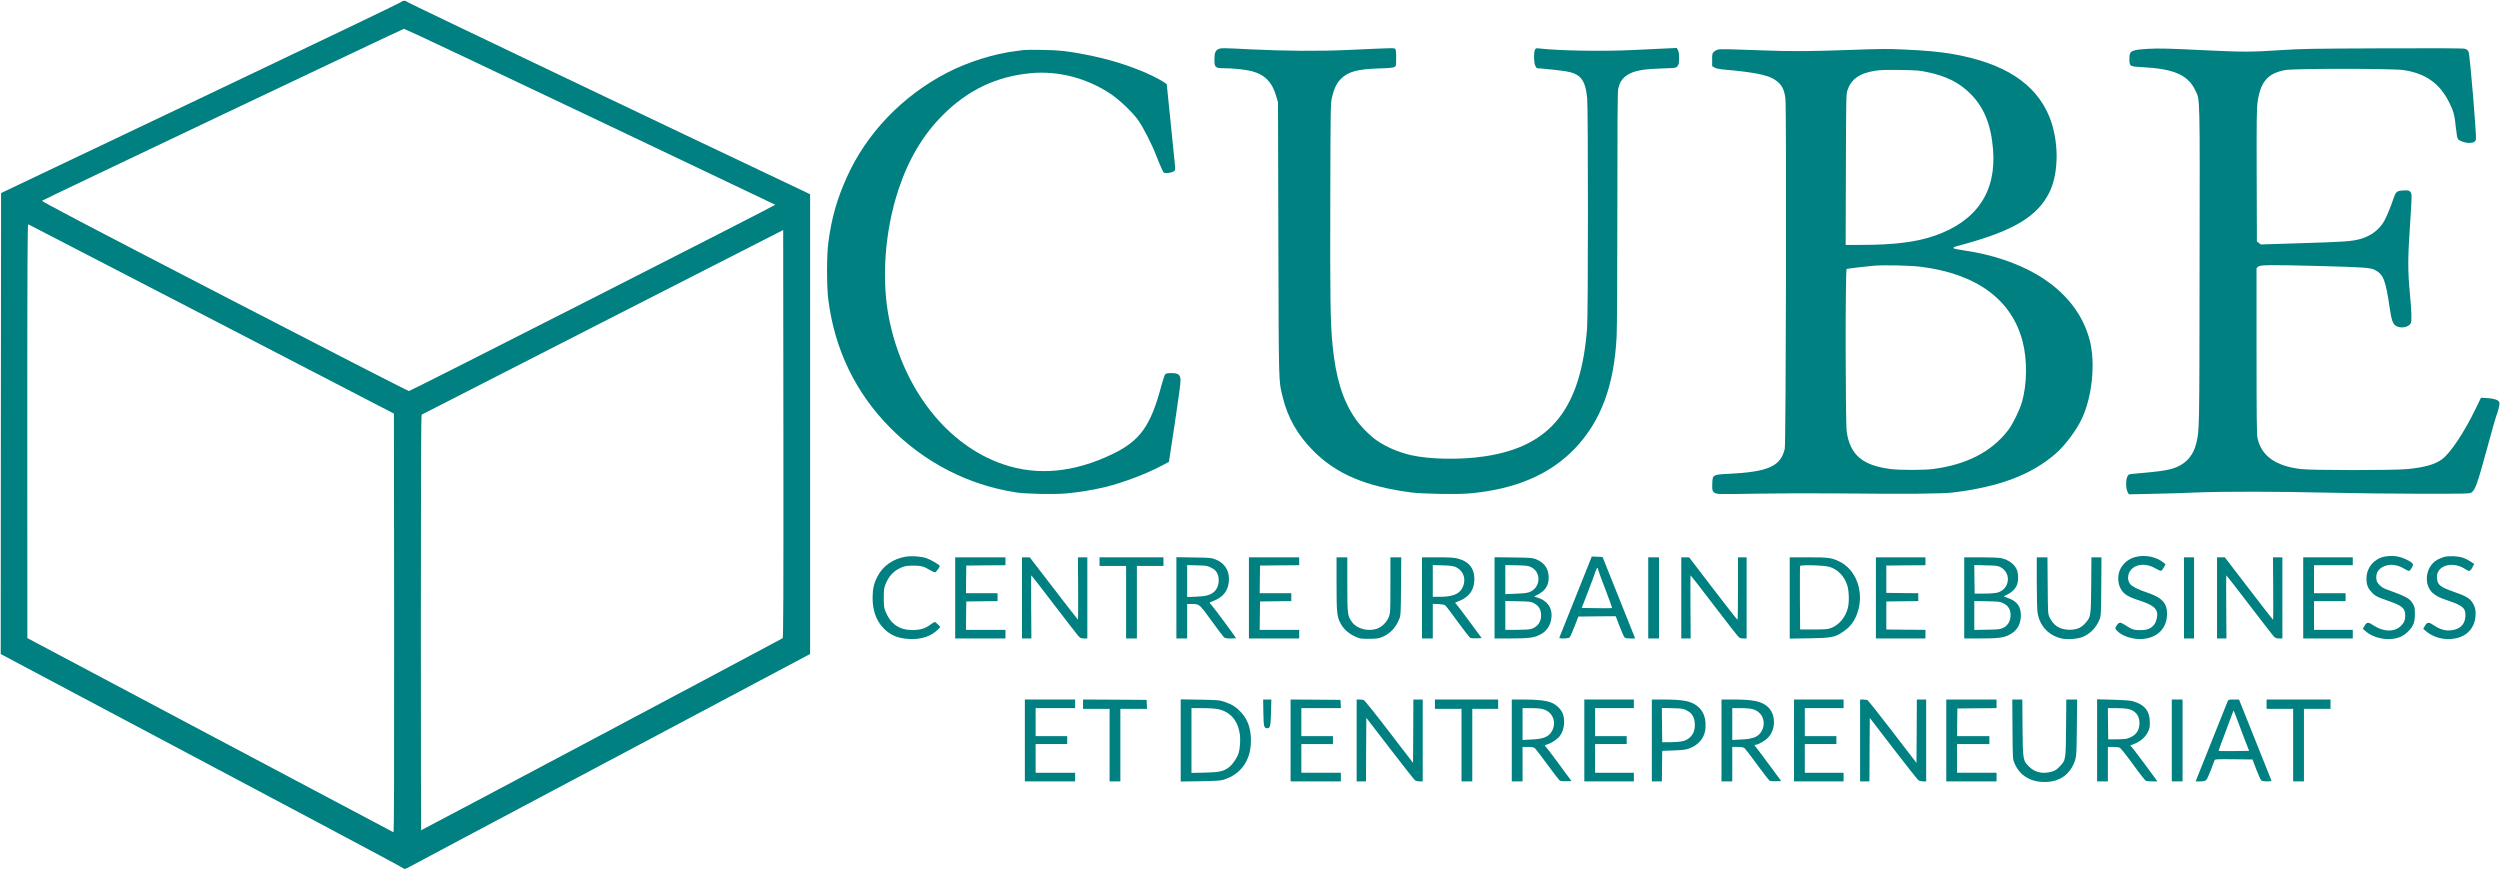
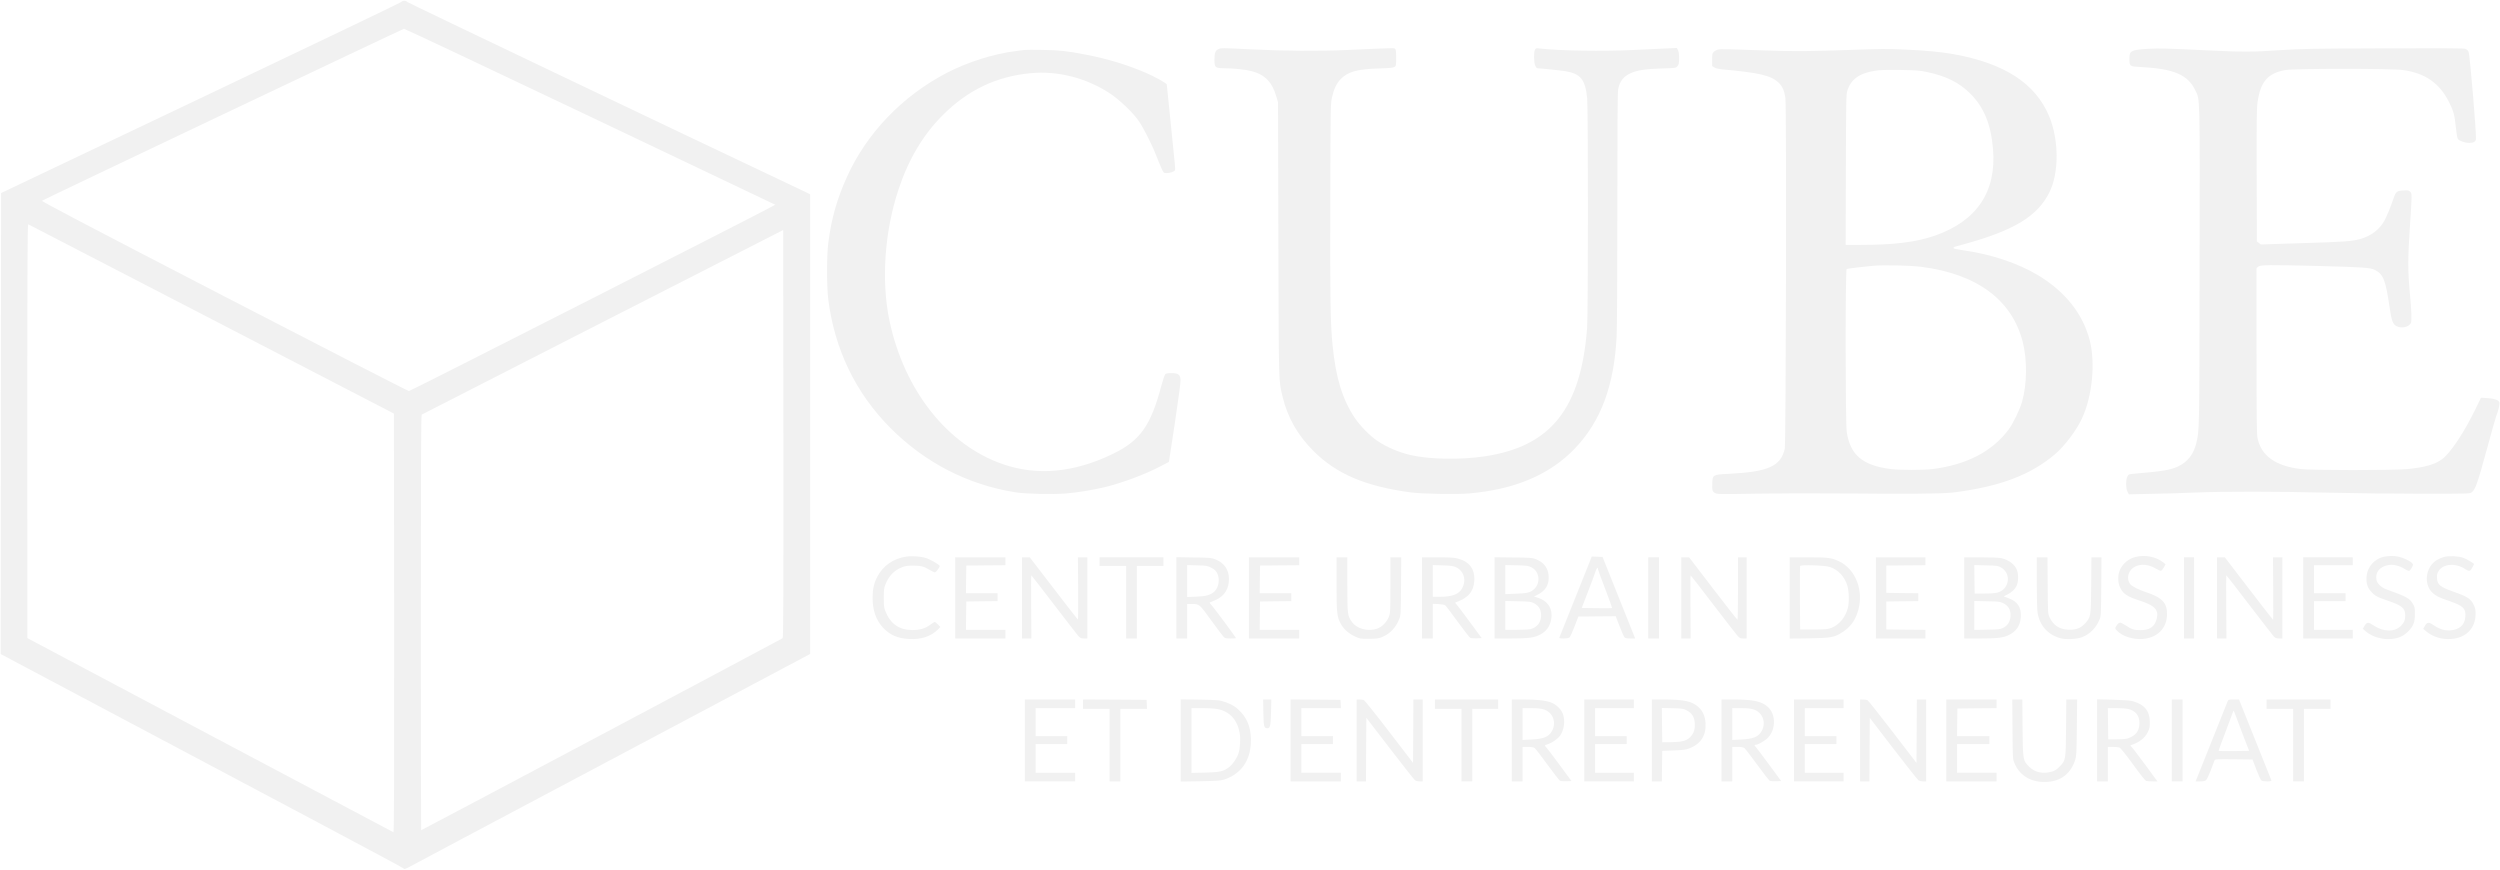
<svg xmlns="http://www.w3.org/2000/svg" version="1.0" width="3481pt" height="1211pt" viewBox="0 0 3481 1211" preserveAspectRatio="xMidYMid meet">
-   <g transform="translate(0,1211) scale(0.1,-0.1)" fill="#008080" stroke="none">
+   <g transform="translate(0,1211) scale(0.1,-0.1)" fill="#f1f1f1" stroke="none">
    <path d="M5585 12081 c-11 -11 -1269 -613 -2795 -1339 l-2775 -1320 -3 -3209 -2 -3210 1682 -893 c926 -491 2187 -1161 2803 -1488 616 -327 1122 -599 1123 -603 6 -16 30 -9 99 29 37 21 1304 695 2816 1497 l2747 1459 0 3200 0 3201 -97 47 c-1889 894 -5494 2615 -5509 2629 -26 24 -64 24 -89 0z m2633 -1595 c1415 -673 2575 -1225 2577 -1227 7 -8 -5079 -2594 -5101 -2594 -13 0 -1172 594 -2574 1320 -1919 993 -2546 1322 -2535 1330 38 25 5023 2393 5040 2394 11 1 1178 -550 2593 -1223z m-5273 -2819 l2540 -1316 3 -2916 c1 -2267 -1 -2916 -10 -2913 -7 3 -1156 612 -2555 1354 l-2542 1349 -1 2884 c0 2302 3 2882 13 2878 6 -2 1155 -597 2552 -1320z m7953 -4443 c-12 -11 -5025 -2674 -5034 -2674 -2 0 -4 1300 -4 2889 0 2218 3 2892 12 2898 6 4 1142 584 2522 1289 l2511 1281 3 -2836 c2 -2260 -1 -2838 -10 -2847z" />
    <path d="M16965 11426 c-42 -18 -55 -53 -55 -147 0 -108 11 -118 130 -119 132 0 307 -19 390 -41 185 -50 286 -155 343 -358 l22 -76 5 -1910 c6 -2071 3 -1954 59 -2189 69 -289 208 -534 431 -757 317 -318 723 -491 1352 -575 160 -21 631 -30 810 -15 642 55 1131 263 1479 629 361 379 544 873 579 1557 6 116 10 867 10 1791 0 1105 3 1608 11 1649 21 112 72 179 174 226 85 40 210 59 435 66 195 6 195 6 217 32 19 22 22 38 23 109 0 57 -5 93 -16 114 l-16 30 -136 -6 c-75 -4 -285 -14 -467 -22 -417 -21 -1032 -11 -1311 21 -47 6 -51 4 -62 -20 -18 -40 -15 -178 5 -220 9 -19 21 -35 27 -35 35 0 342 -32 396 -42 209 -35 274 -117 300 -377 14 -144 14 -3007 -1 -3195 -85 -1126 -505 -1653 -1426 -1790 -339 -51 -770 -43 -1033 18 -166 39 -335 111 -464 199 -100 67 -242 212 -312 318 -172 258 -264 557 -309 1009 -31 307 -36 665 -32 2025 3 1311 4 1342 24 1431 27 118 65 197 123 255 102 102 228 136 530 146 146 4 201 10 218 21 21 13 22 21 22 127 0 87 -3 115 -15 125 -16 13 -4 14 -665 -16 -400 -18 -859 -15 -1370 10 -370 19 -387 19 -425 2z" />
    <path d="M29910 11430 c-240 -15 -260 -26 -260 -137 0 -107 2 -109 167 -117 451 -23 648 -108 750 -323 67 -140 64 -6 60 -2449 -3 -2344 -2 -2279 -47 -2469 -36 -150 -122 -259 -253 -320 -105 -49 -210 -67 -610 -101 -74 -6 -79 -8 -95 -38 -24 -44 -23 -169 2 -215 l18 -34 327 7 c179 3 448 11 596 18 390 16 1148 15 1855 -2 338 -8 920 -15 1292 -15 666 0 677 0 704 20 51 39 81 124 210 596 69 255 130 469 134 474 5 6 17 46 29 89 14 58 17 85 10 99 -16 30 -77 49 -169 54 l-85 5 -72 -149 c-160 -331 -352 -621 -471 -708 -99 -73 -247 -114 -487 -137 -201 -18 -1328 -18 -1480 1 -352 43 -548 184 -601 429 -11 56 -14 265 -14 1218 l0 1151 21 19 c30 27 148 28 864 10 599 -16 700 -23 759 -53 123 -62 152 -135 210 -530 27 -182 44 -229 97 -255 67 -35 168 -13 197 42 15 29 11 168 -13 415 -29 305 -29 489 -1 907 32 476 32 482 5 509 -18 18 -30 21 -94 17 -90 -4 -106 -17 -136 -107 -37 -111 -99 -263 -132 -320 -68 -120 -190 -211 -337 -250 -119 -32 -220 -39 -817 -57 l-563 -18 -27 21 -28 20 -3 919 c-2 786 0 934 13 1026 41 283 144 400 389 443 130 22 1472 22 1635 0 311 -44 510 -183 643 -450 61 -121 77 -181 92 -338 10 -96 20 -157 30 -172 18 -27 98 -55 157 -55 59 0 86 15 94 50 10 48 -84 1178 -102 1217 -11 24 -26 36 -52 44 -25 7 -364 9 -1141 6 -990 -4 -1138 -6 -1425 -25 -395 -27 -526 -27 -1025 -3 -524 26 -683 30 -820 21z" />
    <path d="M23922 11420 c-18 -4 -44 -18 -58 -31 -22 -21 -24 -30 -24 -111 l0 -88 32 -20 c18 -11 59 -21 97 -25 526 -47 685 -84 794 -184 56 -52 83 -113 97 -221 17 -130 8 -4805 -9 -4879 -57 -245 -232 -322 -788 -349 -211 -10 -217 -14 -221 -128 -4 -102 1 -120 40 -140 30 -16 78 -16 573 -8 297 5 781 7 1075 4 1060 -10 1510 -6 1670 13 642 80 1077 244 1417 535 133 114 298 333 373 497 142 306 188 766 109 1080 -95 374 -343 687 -727 916 -277 165 -646 288 -1019 341 -104 15 -153 26 -153 34 0 7 8 15 18 18 9 3 76 21 147 41 681 188 1005 386 1169 713 138 274 136 735 -3 1067 -191 454 -621 733 -1326 860 -185 33 -387 52 -702 66 -216 10 -333 9 -708 -5 -574 -21 -855 -23 -1235 -8 -477 18 -602 21 -638 12z m2915 -314 c263 -56 441 -145 594 -296 193 -191 291 -429 320 -778 49 -590 -224 -997 -806 -1202 -259 -91 -570 -130 -1038 -130 l-208 0 3 1048 c3 978 4 1051 21 1102 52 158 167 240 386 275 63 11 155 13 346 11 233 -4 273 -7 382 -30z m-88 -2711 c779 -99 1267 -461 1416 -1048 64 -255 60 -586 -11 -835 -30 -106 -127 -306 -189 -387 -229 -303 -581 -486 -1055 -546 -124 -16 -458 -16 -584 0 -391 50 -563 195 -612 516 -19 126 -21 2263 -1 2270 19 6 260 35 377 45 147 12 512 4 659 -15z" />
    <path d="M14260 11414 c-14 -2 -65 -9 -115 -15 -304 -37 -672 -153 -961 -303 -622 -324 -1118 -841 -1394 -1456 -136 -302 -213 -572 -256 -905 -24 -179 -24 -607 -1 -794 87 -693 379 -1300 862 -1787 481 -485 1083 -795 1745 -899 143 -23 521 -31 703 -16 172 15 385 50 553 91 246 61 578 187 789 301 l91 48 83 543 c50 329 81 564 79 597 -4 75 -32 96 -128 96 -49 0 -74 -4 -85 -16 -8 -8 -31 -75 -51 -148 -150 -572 -298 -778 -689 -966 -535 -256 -1041 -303 -1519 -139 -771 264 -1375 1027 -1580 1994 -118 555 -70 1248 126 1835 139 418 342 759 613 1030 350 351 745 540 1225 586 383 36 782 -67 1114 -288 118 -79 294 -245 378 -358 67 -89 195 -340 258 -503 23 -59 55 -137 72 -174 30 -66 32 -68 67 -68 52 0 109 18 120 38 5 10 5 45 0 82 -5 36 -31 299 -59 585 -28 286 -53 525 -54 530 -6 18 -170 109 -291 161 -266 114 -535 195 -840 254 -257 50 -367 62 -600 65 -126 2 -241 2 -255 -1z" />
    <path d="M12615 4359 c-177 -27 -319 -126 -398 -277 -48 -91 -67 -175 -67 -297 0 -171 47 -306 140 -409 98 -107 204 -154 366 -163 170 -10 305 35 404 132 l34 35 -34 35 c-19 19 -39 35 -45 35 -6 0 -35 -18 -64 -40 -69 -52 -143 -73 -251 -73 -181 2 -302 87 -371 261 -20 49 -23 75 -23 187 0 111 3 138 22 186 49 122 120 196 232 241 43 17 76 22 150 22 110 1 153 -10 234 -59 32 -19 65 -35 72 -35 18 0 76 79 68 92 -15 23 -133 90 -191 108 -77 24 -197 32 -278 19z" />
    <path d="M29731 4354 c-96 -26 -172 -90 -213 -179 -33 -73 -31 -182 5 -251 43 -85 96 -120 262 -174 176 -58 237 -100 251 -175 8 -46 -11 -122 -42 -163 -41 -53 -96 -76 -189 -76 -90 -1 -124 10 -207 66 -32 21 -66 38 -76 38 -20 0 -42 -21 -62 -59 -11 -21 -8 -27 20 -56 72 -75 223 -122 353 -112 207 16 337 147 341 342 3 160 -71 237 -294 310 -104 34 -195 80 -220 113 -43 54 -37 142 12 198 76 86 218 94 344 18 32 -19 65 -33 73 -32 9 2 27 23 40 47 l24 44 -29 24 c-98 81 -261 113 -393 77z" />
    <path d="M33203 4360 c-140 -28 -241 -141 -251 -281 -6 -90 11 -148 60 -203 53 -61 83 -78 238 -131 197 -67 240 -104 240 -203 0 -66 -13 -99 -58 -145 -87 -90 -243 -88 -380 3 -77 51 -94 51 -127 -2 l-25 -43 37 -33 c124 -109 343 -144 492 -77 74 34 150 110 177 180 14 36 19 75 19 140 0 80 -3 95 -28 137 -45 77 -84 99 -377 205 -60 22 -120 79 -129 123 -22 107 37 186 158 211 68 14 155 -5 228 -50 28 -17 57 -31 65 -31 8 0 26 20 39 44 23 44 23 45 4 66 -27 30 -131 78 -194 90 -62 12 -128 11 -188 0z" />
    <path d="M34030 4355 c-30 -9 -75 -28 -100 -43 -157 -96 -188 -337 -58 -458 44 -42 92 -65 233 -113 192 -66 230 -103 223 -216 -7 -114 -79 -181 -206 -192 -76 -7 -152 15 -228 67 -76 52 -95 51 -128 -2 l-25 -43 32 -28 c92 -82 223 -124 356 -114 209 14 341 150 341 350 0 58 -5 83 -26 125 -42 86 -86 114 -278 182 -189 66 -228 98 -233 188 -3 46 1 65 19 96 62 108 242 122 377 30 52 -35 67 -31 96 25 l25 49 -53 35 c-28 19 -74 42 -102 51 -72 24 -198 29 -265 11z" />
    <path d="M21941 3803 c-123 -307 -225 -564 -228 -570 -4 -10 12 -13 59 -13 36 0 71 6 81 13 9 6 41 75 70 152 l54 140 260 3 260 2 53 -137 c29 -76 60 -146 68 -155 12 -14 31 -18 83 -18 l67 0 -227 568 -227 567 -75 3 -75 3 -223 -558z m309 382 c0 -7 45 -131 101 -275 55 -144 98 -264 96 -266 -2 -3 -98 -3 -214 -2 l-209 3 83 215 c46 118 93 245 105 282 19 60 38 81 38 43z" />
    <path d="M13300 3785 l0 -565 350 0 350 0 0 60 0 60 -275 0 -275 0 2 198 3 197 218 3 217 2 0 55 0 55 -220 0 -220 0 2 193 3 192 273 3 272 2 0 55 0 55 -350 0 -350 0 0 -565z" />
    <path d="M14230 3785 l0 -565 65 0 66 0 -3 440 c-2 242 -1 440 2 439 3 0 145 -183 315 -406 171 -223 324 -421 341 -440 27 -28 38 -33 78 -33 l46 0 0 565 0 565 -65 0 -66 0 3 -435 c2 -239 0 -434 -3 -433 -4 2 -156 198 -339 436 l-332 432 -54 0 -54 0 0 -565z" />
    <path d="M15310 4290 l0 -60 185 0 185 0 0 -505 0 -505 75 0 75 0 0 505 0 505 185 0 185 0 0 60 0 60 -445 0 -445 0 0 -60z" />
    <path d="M16380 3786 l0 -566 75 0 75 0 0 240 0 240 64 0 c106 0 106 1 271 -228 83 -114 160 -217 172 -229 19 -20 32 -23 98 -23 41 0 75 2 75 5 0 9 -312 430 -343 462 -28 30 -29 33 -11 39 10 3 47 19 81 35 116 55 176 155 175 290 -1 127 -67 222 -188 270 -55 22 -75 24 -301 27 l-243 4 0 -566z m485 419 c46 -23 64 -40 82 -74 42 -80 24 -201 -38 -258 -53 -48 -116 -66 -251 -71 l-128 -5 0 223 0 222 139 -4 c130 -3 142 -5 196 -33z" />
    <path d="M17390 3785 l0 -565 350 0 350 0 0 60 0 60 -275 0 -275 0 2 198 3 197 218 3 217 2 0 55 0 55 -220 0 -220 0 2 193 3 192 273 3 272 2 0 55 0 55 -350 0 -350 0 0 -565z" />
    <path d="M18610 3983 c0 -404 6 -462 57 -555 41 -76 107 -136 193 -177 74 -35 77 -36 200 -36 105 1 134 4 180 23 112 45 193 129 242 250 22 56 23 66 26 460 l3 402 -75 0 -76 0 0 -385 c0 -368 -1 -387 -21 -442 -29 -76 -97 -144 -168 -168 -125 -41 -279 0 -345 93 -64 89 -65 98 -66 520 l0 382 -75 0 -75 0 0 -367z" />
    <path d="M19800 3785 l0 -565 75 0 75 0 0 241 0 241 78 -3 c49 -3 85 -9 96 -18 10 -8 88 -111 173 -228 85 -117 164 -218 174 -224 11 -5 51 -9 89 -7 l71 3 -162 220 c-89 121 -173 232 -187 247 -24 26 -24 28 -6 34 166 57 243 148 252 295 10 166 -68 271 -234 313 -47 12 -114 16 -278 16 l-216 0 0 -565z m465 431 c117 -50 158 -181 93 -299 -45 -82 -140 -117 -314 -117 l-94 0 0 221 0 221 138 -4 c100 -3 148 -9 177 -22z" />
    <path d="M20810 3786 l0 -566 228 0 c252 0 329 11 413 57 99 53 152 148 153 269 0 115 -69 202 -190 241 l-55 17 48 24 c107 54 157 128 157 237 1 125 -58 210 -178 259 -46 19 -75 21 -313 24 l-263 3 0 -565z m515 424 c114 -59 130 -220 32 -307 -51 -45 -91 -54 -254 -60 l-143 -6 0 203 0 202 158 -3 c145 -4 161 -6 207 -29z m32 -498 c65 -34 97 -82 101 -156 6 -102 -48 -179 -147 -206 -20 -5 -107 -10 -193 -10 l-158 0 0 201 0 201 178 -4 c159 -3 181 -6 219 -26z" />
    <path d="M22950 3785 l0 -565 75 0 75 0 0 565 0 565 -75 0 -75 0 0 -565z" />
    <path d="M23410 3785 l0 -565 65 0 66 0 -3 440 c-2 242 -1 440 2 439 3 0 145 -183 315 -406 171 -223 324 -421 341 -439 27 -29 38 -34 78 -34 l46 0 0 565 0 565 -60 0 -60 0 0 -435 c0 -239 -3 -435 -7 -435 -5 1 -158 196 -341 435 l-333 435 -55 0 -54 0 0 -565z" />
    <path d="M24920 3784 l0 -566 273 4 c308 5 350 13 463 87 106 69 167 149 209 275 95 282 -19 597 -258 710 -106 50 -150 56 -432 56 l-255 0 0 -566z m557 432 c114 -36 205 -131 244 -256 25 -78 29 -227 10 -310 -31 -129 -119 -238 -229 -282 -52 -20 -74 -22 -247 -23 l-190 0 -3 435 c-1 239 0 441 3 449 8 20 340 10 412 -13z" />
    <path d="M26120 3785 l0 -565 345 0 345 0 0 60 0 60 -272 2 -273 3 0 195 0 195 223 3 222 2 0 55 0 55 -222 2 -223 3 0 190 0 190 273 3 272 2 0 55 0 55 -345 0 -345 0 0 -565z" />
    <path d="M27350 3785 l0 -565 218 0 c241 0 320 9 397 45 110 52 166 135 173 255 8 135 -47 217 -175 262 -32 11 -59 21 -61 23 -2 2 16 12 40 23 60 26 113 74 137 126 24 48 28 145 9 207 -25 84 -114 154 -226 178 -30 6 -151 11 -282 11 l-230 0 0 -565z m510 425 c150 -84 122 -303 -46 -351 -31 -8 -99 -14 -184 -14 l-135 0 -3 199 -2 198 162 -4 c151 -3 166 -5 208 -28z m33 -499 c70 -34 102 -87 102 -165 0 -83 -36 -145 -102 -178 -44 -21 -63 -23 -225 -26 l-178 -3 0 201 0 202 178 -4 c162 -3 181 -5 225 -27z" />
    <path d="M28360 3998 c0 -195 5 -382 11 -418 28 -177 141 -306 313 -355 81 -24 228 -16 309 14 107 41 193 129 241 245 20 48 21 72 24 459 l3 407 -70 0 -70 0 -3 -387 c-4 -441 -5 -444 -84 -532 -62 -69 -130 -94 -239 -89 -123 7 -206 63 -257 173 -23 49 -23 57 -26 443 l-3 392 -75 0 -74 0 0 -352z" />
    <path d="M30410 3785 l0 -565 70 0 70 0 0 565 0 565 -70 0 -70 0 0 -565z" />
    <path d="M30870 3785 l0 -565 65 0 66 0 -3 440 c-2 242 -1 440 2 439 3 0 145 -183 315 -406 171 -223 324 -421 341 -440 27 -28 38 -33 78 -33 l46 0 0 565 0 565 -65 0 -66 0 3 -435 c2 -239 1 -435 -2 -435 -3 0 -155 196 -338 435 l-334 435 -54 0 -54 0 0 -565z" />
    <path d="M32070 3785 l0 -565 345 0 345 0 0 60 0 60 -270 0 -270 0 0 200 0 200 220 0 220 0 0 55 0 55 -220 0 -220 0 0 195 0 195 270 0 270 0 0 55 0 55 -345 0 -345 0 0 -565z" />
    <path d="M14270 1800 l0 -570 350 0 350 0 0 60 0 60 -275 0 -275 0 0 200 0 200 220 0 220 0 0 55 0 55 -220 0 -220 0 0 195 0 195 275 0 275 0 0 60 0 60 -350 0 -350 0 0 -570z" />
    <path d="M15080 2305 l0 -65 185 0 185 0 0 -505 0 -505 75 0 75 0 0 505 0 505 185 0 186 0 -3 63 -3 62 -442 3 -443 2 0 -65z" />
    <path d="M16440 1800 l0 -572 273 4 c222 4 282 8 327 22 231 74 365 253 377 507 9 179 -35 321 -136 431 -65 71 -125 110 -226 144 -77 26 -89 27 -347 32 l-268 4 0 -572z m524 435 c160 -34 266 -151 297 -331 14 -80 7 -209 -15 -281 -20 -65 -79 -152 -129 -192 -79 -62 -132 -74 -339 -79 l-188 -4 0 451 0 451 153 0 c94 0 178 -6 221 -15z" />
    <path d="M17591 2186 c4 -196 9 -216 55 -216 40 0 47 32 52 223 l4 177 -57 0 -57 0 3 -184z" />
    <path d="M17970 1800 l0 -570 350 0 350 0 0 60 0 60 -275 0 -275 0 0 200 0 200 220 0 220 0 0 55 0 55 -220 0 -220 0 0 195 0 195 275 0 276 0 -3 58 -3 57 -347 3 -348 2 0 -570z" />
    <path d="M18890 1800 l0 -570 65 0 65 0 2 442 3 443 329 -428 c180 -235 338 -434 349 -442 12 -8 41 -15 64 -15 l43 0 0 570 0 570 -65 0 -65 0 -2 -441 -3 -441 -334 435 c-201 263 -342 438 -355 441 -12 3 -38 6 -58 6 l-38 0 0 -570z" />
    <path d="M19980 2305 l0 -65 185 0 185 0 0 -505 0 -505 75 0 75 0 0 505 0 505 180 0 180 0 0 65 0 65 -440 0 -440 0 0 -65z" />
    <path d="M21050 1800 l0 -570 75 0 75 0 0 240 0 240 73 0 c49 0 80 -5 95 -15 12 -9 92 -112 178 -231 86 -118 165 -219 175 -225 11 -5 51 -9 89 -7 l71 3 -162 220 c-89 121 -173 232 -187 247 -29 32 -30 29 23 47 58 19 139 76 170 121 54 79 70 201 38 295 -22 67 -93 136 -165 163 -78 29 -195 42 -385 42 l-163 0 0 -570z m440 434 c132 -39 187 -182 119 -304 -46 -81 -116 -109 -286 -117 l-123 -6 0 222 0 221 118 0 c80 0 136 -5 172 -16z" />
    <path d="M22060 1800 l0 -570 345 0 345 0 0 60 0 60 -270 0 -270 0 0 200 0 200 220 0 220 0 0 55 0 55 -220 0 -220 0 0 195 0 195 270 0 270 0 0 60 0 60 -345 0 -345 0 0 -570z" />
    <path d="M23000 1800 l0 -570 70 0 70 0 2 213 3 212 160 6 c130 5 170 10 216 28 160 61 237 181 227 350 -6 98 -36 167 -97 224 -88 82 -200 107 -488 107 l-163 0 0 -570z m485 419 c74 -38 108 -92 113 -180 5 -86 -15 -145 -65 -194 -53 -51 -113 -67 -261 -69 l-127 -1 -3 239 -2 238 148 -3 c135 -4 152 -6 197 -30z" />
    <path d="M23970 1800 l0 -570 75 0 75 0 0 240 0 240 73 0 c49 0 80 -5 95 -15 12 -9 92 -112 178 -231 86 -118 165 -219 175 -225 11 -5 51 -9 90 -7 l70 3 -162 220 c-89 121 -172 231 -185 246 -28 29 -30 39 -8 39 33 0 130 55 170 97 114 117 113 331 -3 432 -86 77 -203 101 -480 101 l-163 0 0 -570z m440 434 c132 -39 187 -182 119 -304 -46 -81 -116 -109 -286 -117 l-123 -6 0 222 0 221 118 0 c80 0 136 -5 172 -16z" />
    <path d="M24980 1800 l0 -570 345 0 345 0 0 60 0 60 -270 0 -270 0 0 200 0 200 220 0 220 0 0 55 0 55 -220 0 -220 0 0 195 0 195 270 0 270 0 0 60 0 60 -345 0 -345 0 0 -570z" />
    <path d="M25900 1800 l0 -570 65 0 65 0 2 442 3 442 327 -426 c181 -235 338 -434 350 -442 12 -9 42 -16 65 -16 l43 0 0 570 0 570 -65 0 -65 0 -2 -441 -3 -442 -333 434 c-183 239 -341 437 -350 441 -9 4 -36 7 -59 7 l-43 1 0 -570z" />
    <path d="M27100 1800 l0 -570 350 0 350 0 0 60 0 60 -275 0 -275 0 0 200 0 200 225 0 225 0 0 55 0 55 -225 0 -225 0 2 193 3 192 273 3 272 2 0 60 0 60 -350 0 -350 0 0 -570z" />
    <path d="M28022 1958 c3 -406 3 -414 26 -471 64 -158 202 -254 382 -264 231 -14 393 91 463 300 19 58 21 90 25 455 l4 392 -76 0 -75 0 -3 -392 c-4 -453 -4 -454 -92 -544 -39 -40 -64 -56 -105 -68 -124 -36 -236 -12 -316 67 -88 89 -89 90 -93 545 l-3 392 -70 0 -70 0 3 -412z" />
    <path d="M29200 1801 l0 -571 75 0 75 0 0 240 0 240 69 0 c38 0 80 -4 94 -9 14 -6 87 -97 187 -234 99 -137 171 -228 184 -231 12 -3 51 -6 88 -6 l68 0 -171 233 c-94 127 -180 240 -191 249 -19 17 -19 18 -2 24 116 40 190 98 231 182 24 49 28 69 27 137 -1 157 -73 245 -239 292 -33 10 -126 16 -272 20 l-223 6 0 -572z m430 438 c104 -23 160 -93 160 -196 -1 -101 -41 -163 -135 -204 -42 -19 -69 -22 -175 -23 l-125 -1 -3 218 -2 217 117 0 c65 0 138 -5 163 -11z" />
    <path d="M30240 1800 l0 -570 75 0 75 0 0 570 0 570 -75 0 -75 0 0 -570z" />
    <path d="M31015 2338 c-7 -18 -110 -275 -228 -570 l-215 -538 63 0 c45 0 68 5 83 18 11 9 40 71 65 137 25 66 49 128 52 138 7 16 27 17 268 15 l261 -3 53 -140 c30 -77 61 -146 70 -152 23 -18 147 -18 140 0 -3 6 -105 263 -228 570 l-223 557 -73 0 c-74 0 -74 0 -88 -32z m228 -493 l74 -190 -210 -3 c-115 -1 -212 0 -214 2 -3 3 35 110 85 238 49 128 95 251 102 273 7 22 15 44 18 49 3 5 20 -33 38 -85 19 -52 67 -179 107 -284z" />
    <path d="M31560 2305 l0 -65 185 0 185 0 0 -505 0 -505 75 0 75 0 0 505 0 505 185 0 185 0 0 65 0 65 -445 0 -445 0 0 -65z" />
  </g>
</svg>
